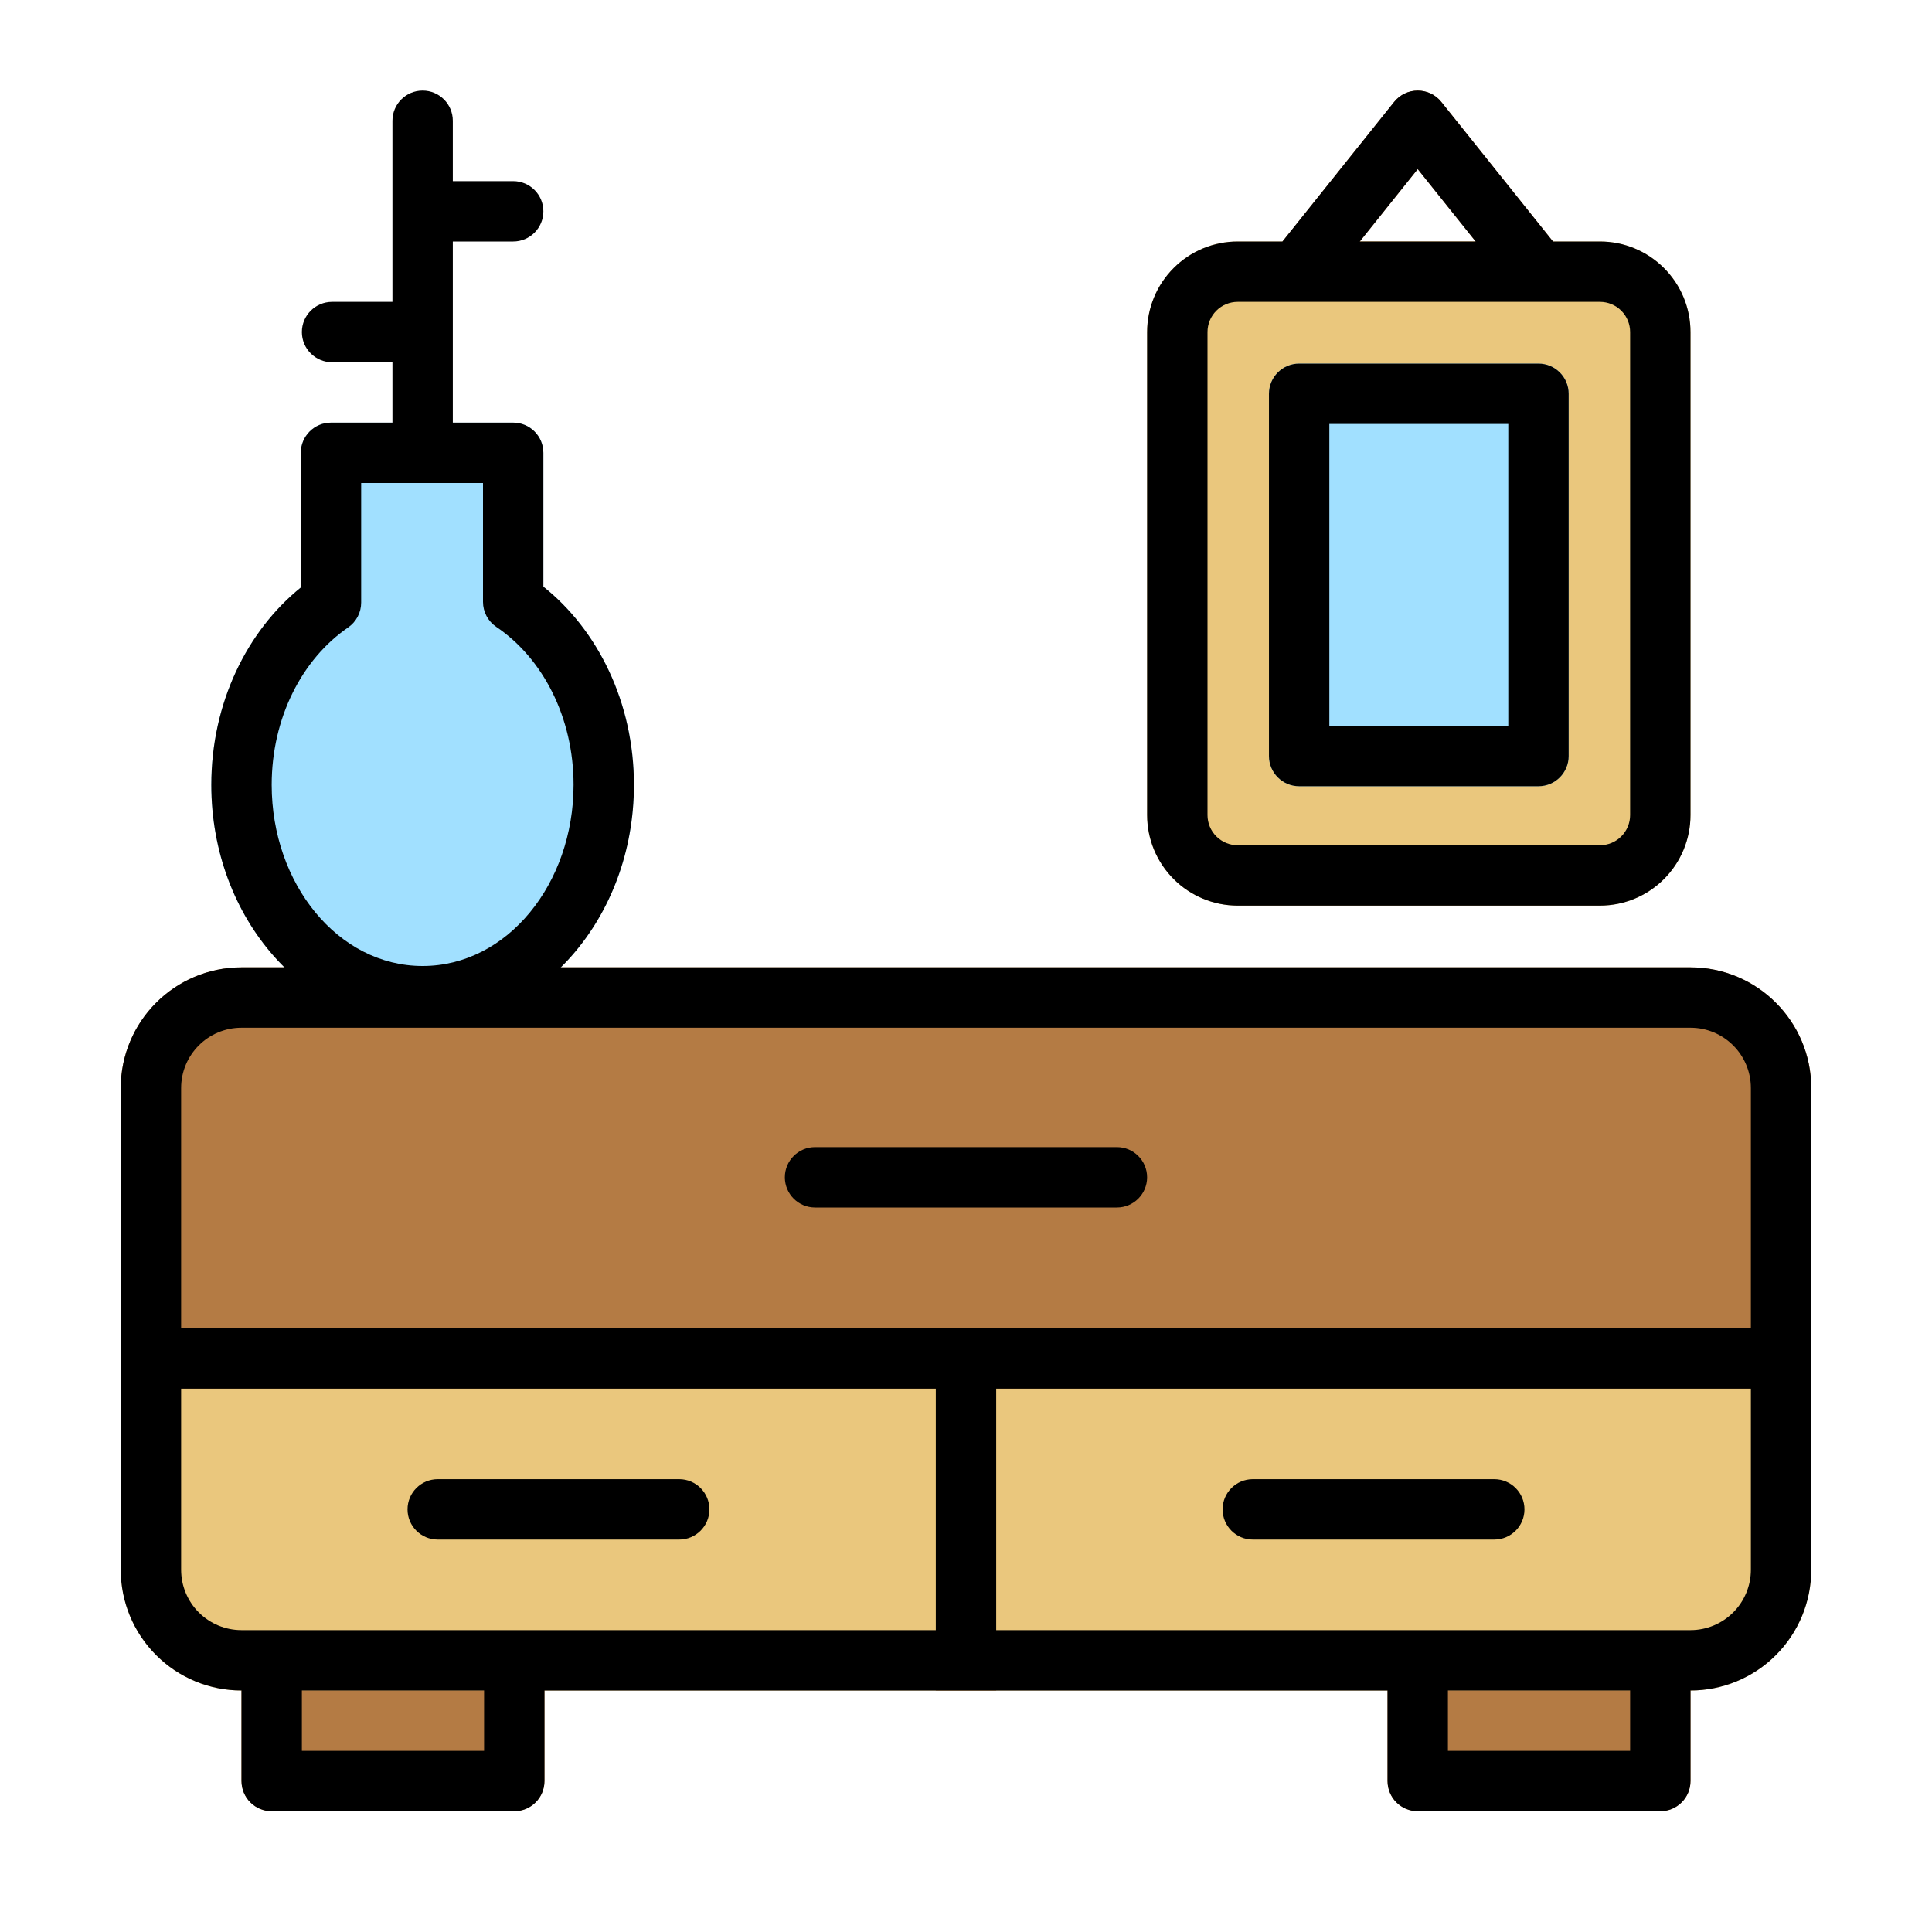
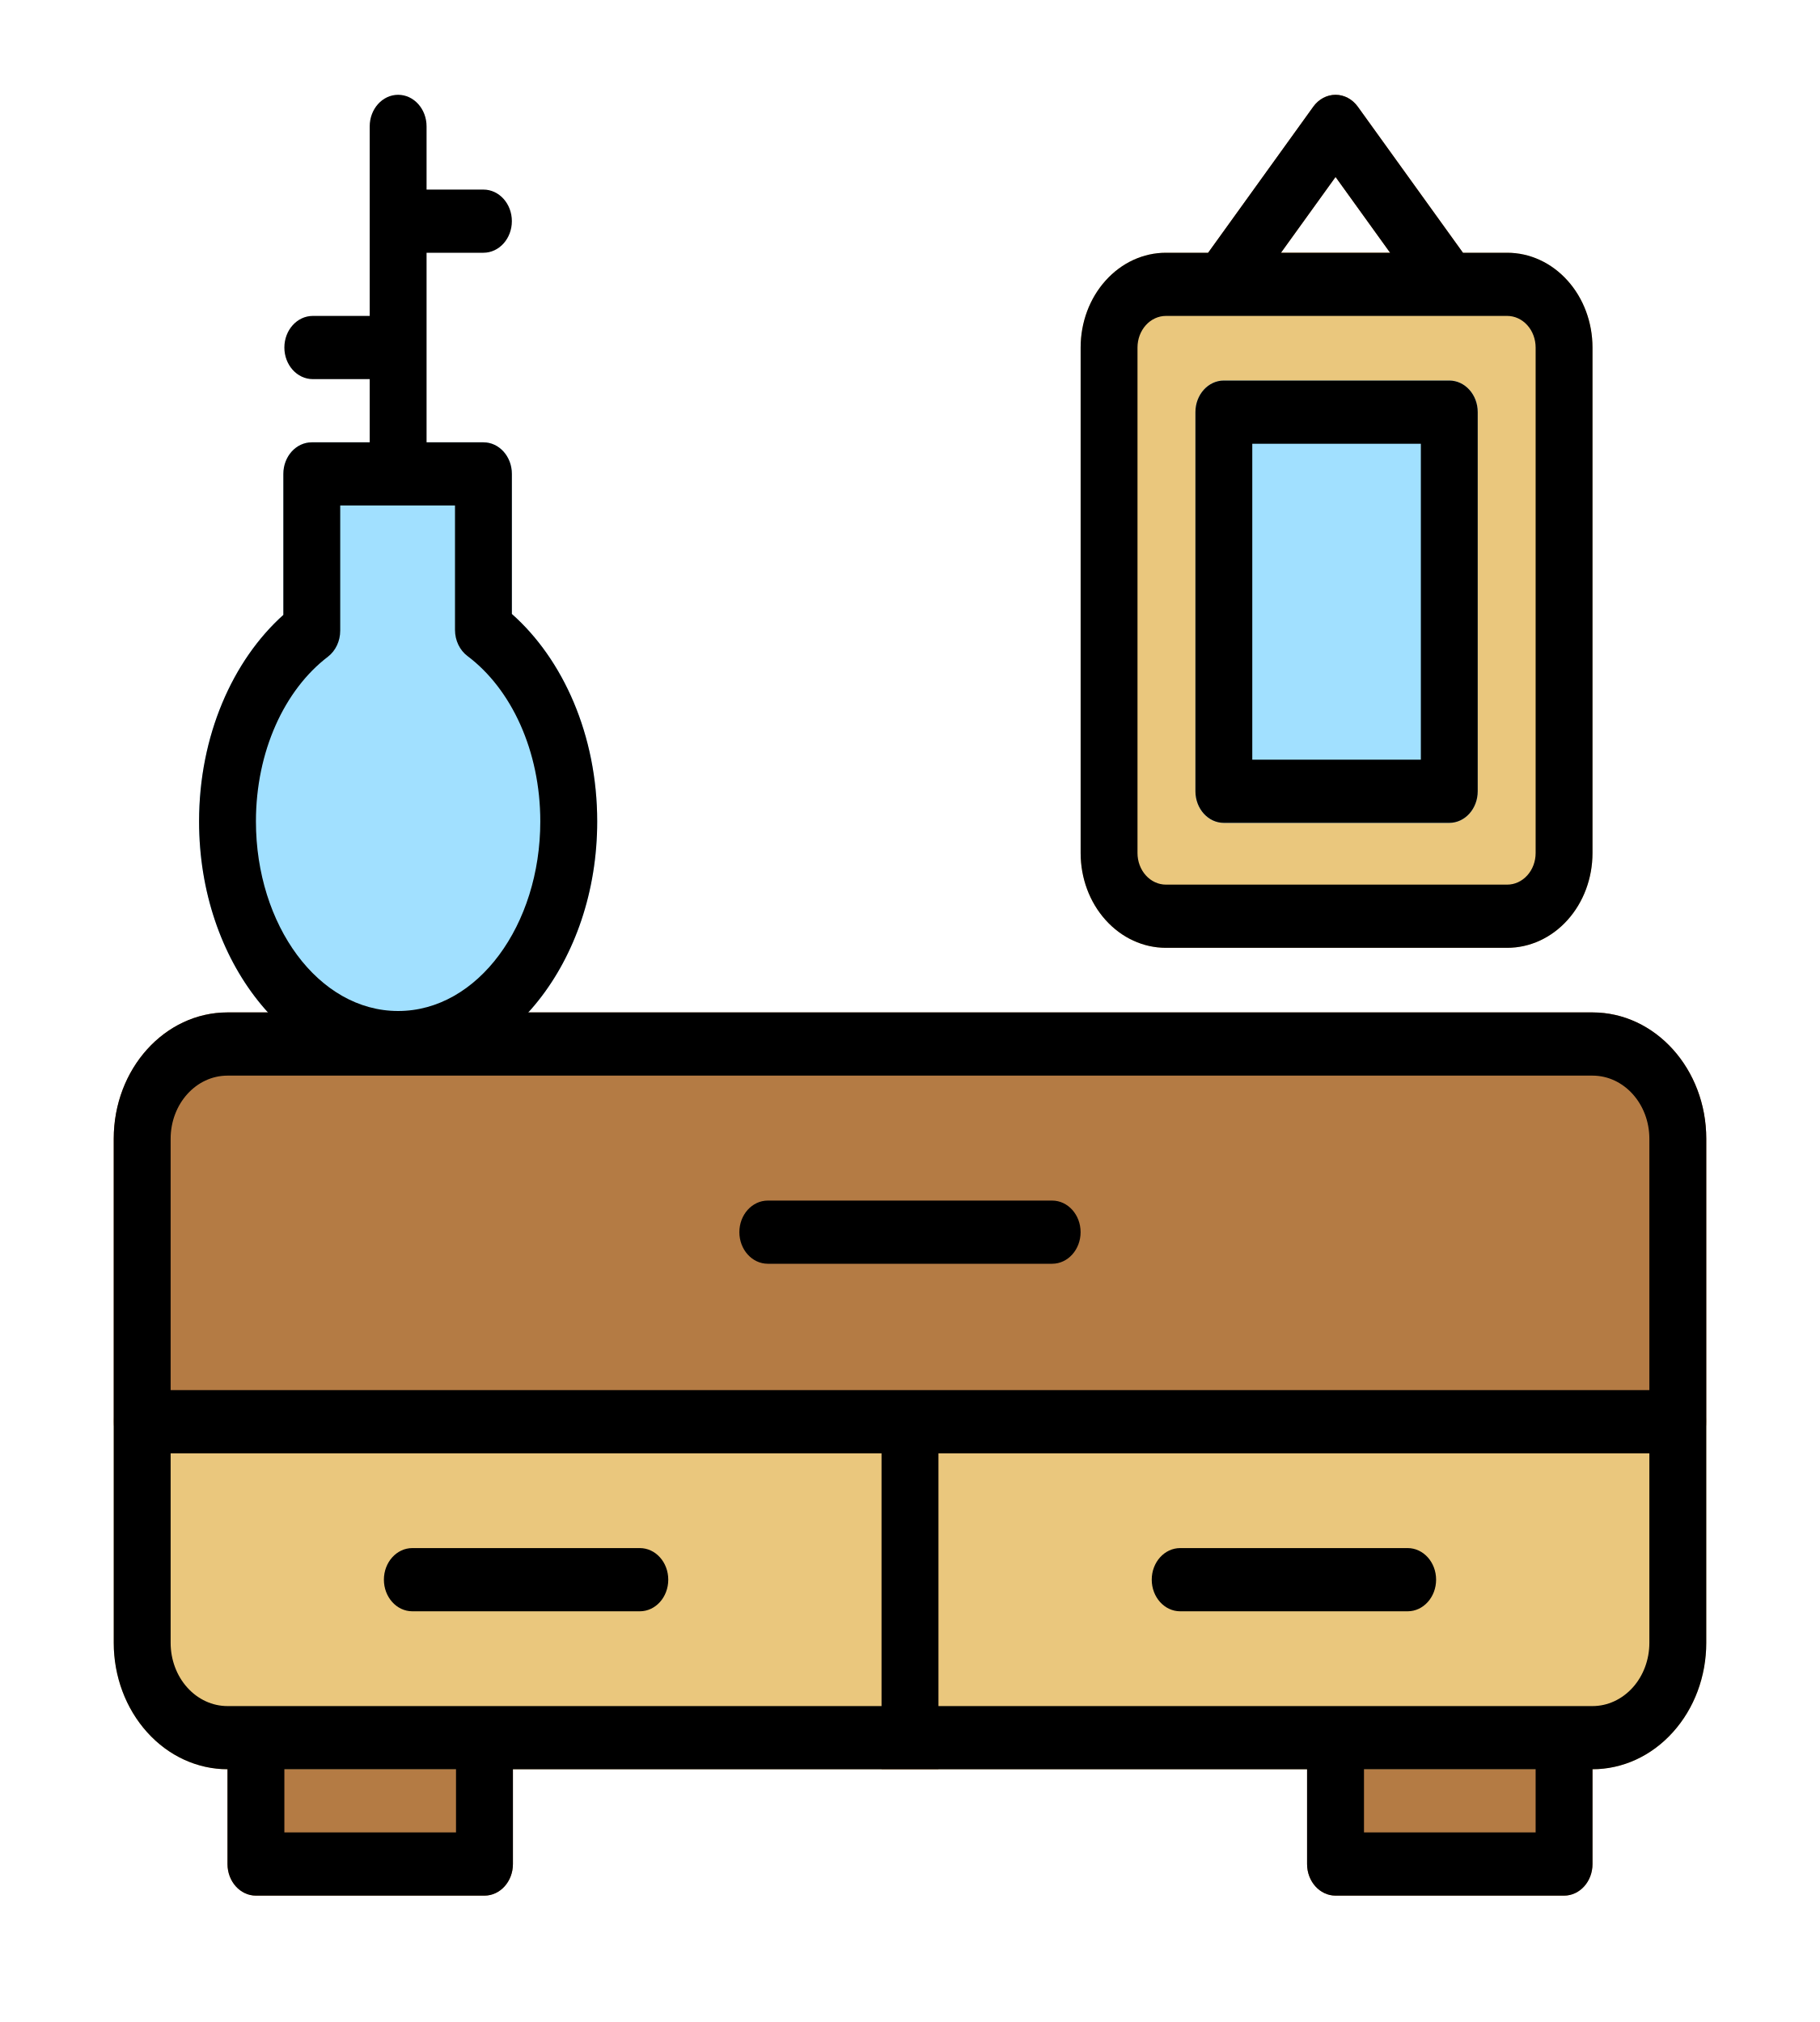
- <svg xmlns="http://www.w3.org/2000/svg" fill-rule="evenodd" stroke-linejoin="round" stroke-miterlimit="2" clip-rule="evenodd" viewBox="0 0 64 64">
-   <g transform="translate(-288 -192)">
-     <path fill="#b47b44" d="M306.036 247C306.036 246.448 305.588 246 305.036 246L297 246C296.448 246 296 246.448 296 247L296 251C296 251.552 296.448 252 297 252L305.036 252C305.588 252 306.036 251.552 306.036 251L306.036 247zM344 247C344 246.448 343.552 246 343 246L334.964 246C334.412 246 333.964 246.448 333.964 247L333.964 251C333.964 251.552 334.412 252 334.964 252L343 252C343.552 252 344 251.552 344 251L344 247z" />
-     <path fill="#b47b44" d="M335.557,193.205C335.413,192.917 335.195,192.75 334.964,192.75C334.734,192.75 334.515,192.917 334.371,193.205L331.336,199.277C331.153,199.642 331.118,200.141 331.244,200.562C331.371,200.983 331.636,201.25 331.928,201.25L338,201.25C338.292,201.25 338.558,200.983 338.684,200.562C338.81,200.141 338.775,199.642 338.593,199.277L335.557,193.205ZM334.964,195.908L336.421,198.822C336.421,198.822 333.507,198.822 333.507,198.822L334.964,195.908Z" transform="matrix(1.31757 0 0 .82348 -106.374 36.275)" />
-     <path fill="#eac77d" d="M347,236L293,236C292.448,236 292,236.448 292,237L292,244C292,245.061 292.421,246.078 293.172,246.828C293.922,247.579 294.939,248 296,248L344,248C345.061,248 346.078,247.579 346.828,246.828C347.579,246.078 348,245.061 348,244C348,241.054 348,237 348,237C348,236.448 347.552,236 347,236Z" />
-     <path fill="#b47b44" d="M319,248L321,248L321,237C321,236.448 320.552,236 320,236C319.448,236 319,236.448 319,237L319,248Z" />
-     <path fill="#eac77d" d="M344,203C344,202.204 343.684,201.441 343.121,200.879C342.559,200.316 341.796,200 341,200L329,200C328.204,200 327.441,200.316 326.879,200.879C326.316,201.441 326,202.204 326,203C326,206.832 326,215.168 326,219C326,219.796 326.316,220.559 326.879,221.121C327.441,221.684 328.204,222 329,222L341,222C341.796,222 342.559,221.684 343.121,221.121C343.684,220.559 344,219.796 344,219L344,203Z" />
-     <path fill="#a1e0ff" d="M339.964 205.045C339.964 204.493 339.516 204.045 338.964 204.045L331.036 204.045C330.484 204.045 330.036 204.493 330.036 205.045L330.036 217.045C330.036 217.597 330.484 218.045 331.036 218.045L338.964 218.045C339.516 218.045 339.964 217.597 339.964 217.045L339.964 205.045zM306 211.433L306 207C306 206.448 305.552 206 305 206L298.964 206C298.412 206 297.964 206.448 297.964 207L297.964 211.462C296.185 212.899 295 215.287 295 218 295 222.455 298.182 226 302 226 305.818 226 309 222.455 309 218 309 215.269 307.8 212.868 306 211.433z" />
-     <path fill="#b47b44" d="M348,228.045C348,225.836 346.209,224.045 344,224.045C334.548,224.045 305.452,224.045 296,224.045C293.791,224.045 292,225.836 292,228.045C292,231.586 292,237 292,237C292,237.552 292.448,238 293,238L347,238C347.552,238 348,237.552 348,237L348,228.045Z" />
-     <path d="M108,144L117,144C117.621,144 118.125,143.552 118.125,143C118.125,142.448 117.621,142 117,142L108,142C107.379,142 106.875,142.448 106.875,143C106.875,143.552 107.379,144 108,144Z" transform="matrix(.88889 0 0 1 206.5 99)" />
-     <path d="M108,144L117,144C117.621,144 118.125,143.552 118.125,143C118.125,142.448 117.621,142 117,142L108,142C107.379,142 106.875,142.448 106.875,143C106.875,143.552 107.379,144 108,144Z" transform="matrix(.88889 0 0 1 233.5 99)" />
-     <path d="M316,235L323.5,235C323.914,235 324.25,234.552 324.25,234C324.25,233.448 323.914,233 323.5,233L316,233C315.586,233 315.25,233.448 315.25,234C315.25,234.552 315.586,235 316,235Z" transform="matrix(1.33333 0 0 1 -106.333 -3)" />
-     <path d="M296 248L296 251C296 251.552 296.448 252 297 252L305.036 252C305.588 252 306.036 251.552 306.036 251L306.036 248 333.964 248 333.964 251C333.964 251.552 334.412 252 334.964 252L343 252C343.552 252 344 251.552 344 251L344 248C345.061 248 346.078 247.579 346.828 246.828 347.579 246.078 348 245.061 348 244L348 228.045C348 225.836 346.209 224.045 344 224.045 334.548 224.045 305.452 224.045 296 224.045 293.791 224.045 292 225.836 292 228.045L292 244C292 245.061 292.421 246.078 293.172 246.828 293.922 247.579 294.939 248 296 248zM298 248L304.036 248 304.036 250C304.036 250 298 250 298 250L298 248zM335.964 248L342 248 342 250C342 250 335.964 250 335.964 250L335.964 248zM297 246L319 246 319 238 294 238 294 244C294 244.53 294.211 245.039 294.586 245.414 294.961 245.789 295.47 246 296 246L297 246zM321 246L344 246C344.53 246 345.039 245.789 345.414 245.414 345.789 245.039 346 244.53 346 244L346 238 321 238 321 246zM346 236L294 236C294 236 294 228.045 294 228.045 294 226.94 294.895 226.045 296 226.045 305.452 226.045 334.548 226.045 344 226.045 345.105 226.045 346 226.94 346 228.045L346 236zM330.483 200L329 200C328.204 200 327.441 200.316 326.879 200.879 326.316 201.441 326 202.204 326 203 326 206.832 326 215.168 326 219 326 219.796 326.316 220.559 326.879 221.121 327.441 221.684 328.204 222 329 222L341 222C341.796 222 342.559 221.684 343.121 221.121 343.684 220.559 344 219.796 344 219L344 203C344 202.204 343.684 201.441 343.121 200.879 342.559 200.316 341.796 200 341 200L339.445 200 335.745 195.375C335.555 195.138 335.268 195 334.964 195 334.66 195 334.373 195.138 334.183 195.375L330.483 200zM342 203L342 219C342 219.265 341.895 219.52 341.707 219.707 341.52 219.895 341.265 220 341 220 341 220 329 220 329 220 328.735 220 328.48 219.895 328.293 219.707 328.105 219.52 328 219.265 328 219L328 203C328 202.735 328.105 202.48 328.293 202.293 328.48 202.105 328.735 202 329 202 329 202 341 202 341 202 341.265 202 341.52 202.105 341.707 202.293 341.895 202.48 342 202.735 342 203zM339.964 205.045C339.964 204.493 339.516 204.045 338.964 204.045L331.036 204.045C330.484 204.045 330.036 204.493 330.036 205.045L330.036 217.045C330.036 217.597 330.484 218.045 331.036 218.045L338.964 218.045C339.516 218.045 339.964 217.597 339.964 217.045L339.964 205.045zM337.964 206.045L337.964 216.045C337.964 216.045 332.036 216.045 332.036 216.045 332.036 216.045 332.036 206.045 332.036 206.045L337.964 206.045zM336.883 200L333.045 200 334.964 197.601 336.883 200z" />
-     <path d="M301,202L299,202C298.448,202 298,202.448 298,203C298,203.552 298.448,204 299,204L301,204L301,206L298.964,206C298.412,206 297.964,206.448 297.964,207L297.964,211.462C296.185,212.899 295,215.287 295,218C295,222.455 298.182,226 302,226C305.818,226 309,222.455 309,218C309,215.269 307.8,212.868 306,211.433L306,207C306,206.448 305.552,206 305,206L303,206L303,200L305,200C305.552,200 306,199.552 306,199C306,198.448 305.552,198 305,198L303,198L303,196C303,195.448 302.552,195 302,195C301.448,195 301,195.448 301,196L301,202ZM304,211.938C304,212.27 304.165,212.58 304.44,212.766C305.984,213.809 307,215.77 307,218C307,221.273 304.805,224 302,224C299.195,224 297,221.273 297,218C297,215.785 298.002,213.835 299.53,212.787C299.802,212.6 299.964,212.292 299.964,211.962L299.964,208C299.964,208 304,208 304,208C304,208 304,211.938 304,211.938Z" />
-   </g>
+ <svg xmlns="http://www.w3.org/2000/svg" width="45" height="50" viewBox="0 0 45 50" fill="none">
+   <path fill-rule="evenodd" clip-rule="evenodd" d="M12.682 42.969C12.682 42.538 12.367 42.188 11.978 42.188H6.328C5.94 42.188 5.625 42.538 5.625 42.969V46.094C5.625 46.525 5.94 46.875 6.328 46.875H11.978C12.367 46.875 12.682 46.525 12.682 46.094V42.969ZM39.375 42.969C39.375 42.538 39.06 42.188 38.672 42.188H33.022C32.633 42.188 32.318 42.538 32.318 42.969V46.094C32.318 46.525 32.633 46.875 33.022 46.875H38.672C39.06 46.875 39.375 46.525 39.375 46.094V42.969Z" fill="#B47B44" />
+   <path fill-rule="evenodd" clip-rule="evenodd" d="M33.571 2.637C33.438 2.452 33.236 2.345 33.022 2.345C32.809 2.345 32.606 2.452 32.473 2.637L29.661 6.544C29.491 6.778 29.459 7.099 29.576 7.37C29.693 7.641 29.939 7.813 30.209 7.813H35.834C36.105 7.813 36.352 7.641 36.468 7.37C36.585 7.099 36.553 6.778 36.384 6.544L33.571 2.637ZM33.022 4.376L34.372 6.251H31.672L33.022 4.376Z" fill="#B47B44" />
+   <path fill-rule="evenodd" clip-rule="evenodd" d="M41.484 34.375H3.516C3.127 34.375 2.812 34.725 2.812 35.156V40.625C2.812 41.454 3.109 42.248 3.637 42.834C4.164 43.421 4.879 43.75 5.625 43.75H39.375C40.121 43.75 40.836 43.421 41.363 42.834C41.892 42.248 42.188 41.454 42.188 40.625C42.188 38.323 42.188 35.156 42.188 35.156C42.188 34.725 41.873 34.375 41.484 34.375Z" fill="#EAC77D" />
+   <path fill-rule="evenodd" clip-rule="evenodd" d="M21.797 43.75H23.203V35.156C23.203 34.725 22.888 34.375 22.5 34.375C22.112 34.375 21.797 34.725 21.797 35.156V43.75Z" fill="#B47B44" />
+   <path fill-rule="evenodd" clip-rule="evenodd" d="M39.375 8.594C39.375 7.972 39.153 7.376 38.757 6.937C38.362 6.497 37.825 6.25 37.266 6.25H28.828C28.268 6.25 27.732 6.497 27.337 6.937C26.941 7.376 26.719 7.972 26.719 8.594C26.719 11.588 26.719 18.1 26.719 21.094C26.719 21.716 26.941 22.312 27.337 22.751C27.732 23.191 28.268 23.438 28.828 23.438H37.266C37.825 23.438 38.362 23.191 38.757 22.751C39.153 22.312 39.375 21.716 39.375 21.094V8.594Z" fill="#EAC77D" />
+   <path fill-rule="evenodd" clip-rule="evenodd" d="M36.537 10.191C36.537 9.76 36.222 9.41 35.834 9.41H30.26C29.872 9.41 29.557 9.76 29.557 10.191V19.566C29.557 19.998 29.872 20.348 30.26 20.348H35.834C36.222 20.348 36.537 19.998 36.537 19.566V10.191ZM12.656 15.182V11.719C12.656 11.287 12.341 10.938 11.953 10.938H7.709C7.321 10.938 7.006 11.287 7.006 11.719V15.205C5.755 16.327 4.922 18.193 4.922 20.312C4.922 23.793 7.159 26.562 9.844 26.562C12.528 26.562 14.766 23.793 14.766 20.312C14.766 18.179 13.922 16.303 12.656 15.182Z" fill="#A1E0FF" />
+   <path fill-rule="evenodd" clip-rule="evenodd" d="M42.188 28.16C42.188 26.434 40.928 25.035 39.375 25.035C32.729 25.035 12.271 25.035 5.625 25.035C4.072 25.035 2.812 26.434 2.812 28.16C2.812 30.927 2.812 35.156 2.812 35.156C2.812 35.587 3.127 35.938 3.516 35.938H41.484C41.873 35.938 42.188 35.587 42.188 35.156V28.16Z" fill="#B47B44" />
+   <path fill-rule="evenodd" clip-rule="evenodd" d="M10.195 39.844H15.82C16.209 39.844 16.523 39.494 16.523 39.062C16.523 38.631 16.209 38.281 15.82 38.281H10.195C9.807 38.281 9.492 38.631 9.492 39.062C9.492 39.494 9.807 39.844 10.195 39.844Z" fill="black" />
+   <path fill-rule="evenodd" clip-rule="evenodd" d="M29.18 39.844H34.805C35.193 39.844 35.508 39.494 35.508 39.062C35.508 38.631 35.193 38.281 34.805 38.281H29.18C28.792 38.281 28.477 38.631 28.477 39.062C28.477 39.494 28.792 39.844 29.18 39.844Z" fill="black" />
+   <path fill-rule="evenodd" clip-rule="evenodd" d="M18.984 31.25H26.015C26.403 31.25 26.718 30.9 26.718 30.469C26.718 30.038 26.403 29.688 26.015 29.688H18.984C18.596 29.688 18.281 30.038 18.281 30.469C18.281 30.9 18.596 31.25 18.984 31.25Z" fill="black" />
+   <path fill-rule="evenodd" clip-rule="evenodd" d="M5.625 43.75V46.094C5.625 46.525 5.94 46.875 6.328 46.875H11.978C12.367 46.875 12.682 46.525 12.682 46.094V43.75H32.318V46.094C32.318 46.525 32.633 46.875 33.022 46.875H38.672C39.06 46.875 39.375 46.525 39.375 46.094V43.75C40.121 43.75 40.836 43.421 41.363 42.834C41.892 42.248 42.188 41.454 42.188 40.625V28.16C42.188 26.434 40.928 25.035 39.375 25.035C32.729 25.035 12.271 25.035 5.625 25.035C4.072 25.035 2.812 26.434 2.812 28.16V40.625C2.812 41.454 3.109 42.248 3.637 42.834C4.164 43.421 4.879 43.75 5.625 43.75ZM7.031 43.75H11.275V45.312H7.031V43.75ZM33.725 43.75H37.969V45.312H33.725V43.75ZM6.328 42.188H21.797V35.938H4.219V40.625C4.219 41.039 4.367 41.437 4.631 41.73C4.894 42.023 5.252 42.188 5.625 42.188H6.328ZM23.203 42.188H39.375C39.748 42.188 40.105 42.023 40.369 41.73C40.633 41.437 40.781 41.039 40.781 40.625V35.938H23.203V42.188ZM40.781 34.375H4.219V28.16C4.219 27.297 4.848 26.598 5.625 26.598C12.271 26.598 32.729 26.598 39.375 26.598C40.152 26.598 40.781 27.297 40.781 28.16V34.375ZM29.871 6.25H28.828C28.268 6.25 27.732 6.497 27.337 6.937C26.941 7.376 26.719 7.972 26.719 8.594C26.719 11.588 26.719 18.1 26.719 21.094C26.719 21.716 26.941 22.312 27.337 22.751C27.732 23.191 28.268 23.438 28.828 23.438H37.266C37.825 23.438 38.362 23.191 38.757 22.751C39.153 22.312 39.375 21.716 39.375 21.094V8.594C39.375 7.972 39.153 7.376 38.757 6.937C38.362 6.497 37.825 6.25 37.266 6.25H36.172L33.571 2.637C33.437 2.452 33.235 2.344 33.022 2.344C32.808 2.344 32.606 2.452 32.472 2.637L29.871 6.25ZM37.969 8.594V21.094C37.969 21.301 37.895 21.5 37.763 21.646C37.631 21.793 37.452 21.875 37.266 21.875H28.828C28.642 21.875 28.462 21.793 28.331 21.646C28.199 21.5 28.125 21.301 28.125 21.094V8.594C28.125 8.387 28.199 8.188 28.331 8.041C28.462 7.895 28.642 7.812 28.828 7.812H37.266C37.452 7.812 37.631 7.895 37.763 8.041C37.895 8.188 37.969 8.387 37.969 8.594ZM36.537 10.191C36.537 9.76 36.222 9.41 35.834 9.41H30.26C29.872 9.41 29.557 9.76 29.557 10.191V19.566C29.557 19.998 29.872 20.348 30.26 20.348H35.834C36.222 20.348 36.537 19.998 36.537 19.566V10.191ZM35.131 10.973V18.785H30.963V10.973H35.131ZM34.371 6.25H31.672L33.022 4.376L34.371 6.25Z" fill="black" />
+   <path fill-rule="evenodd" clip-rule="evenodd" d="M9.141 7.812H7.734C7.346 7.812 7.031 8.162 7.031 8.594C7.031 9.025 7.346 9.375 7.734 9.375H9.141V10.938H7.709C7.321 10.938 7.006 11.287 7.006 11.719V15.205C5.755 16.327 4.922 18.193 4.922 20.312C4.922 23.793 7.159 26.562 9.844 26.562C12.528 26.562 14.766 23.793 14.766 20.312C14.766 18.179 13.922 16.303 12.656 15.182V11.719C12.656 11.287 12.341 10.938 11.953 10.938H10.547V6.25H11.953C12.341 6.25 12.656 5.9 12.656 5.469C12.656 5.037 12.341 4.688 11.953 4.688H10.547V3.125C10.547 2.694 10.232 2.344 9.844 2.344C9.456 2.344 9.141 2.694 9.141 3.125V7.812ZM11.25 15.577C11.25 15.836 11.366 16.078 11.559 16.223C12.645 17.038 13.359 18.57 13.359 20.312C13.359 22.869 11.816 25 9.844 25C7.871 25 6.328 22.869 6.328 20.312C6.328 18.582 7.033 17.059 8.107 16.24C8.298 16.094 8.412 15.853 8.412 15.595V12.5H11.25V15.577Z" fill="black" />
</svg>
